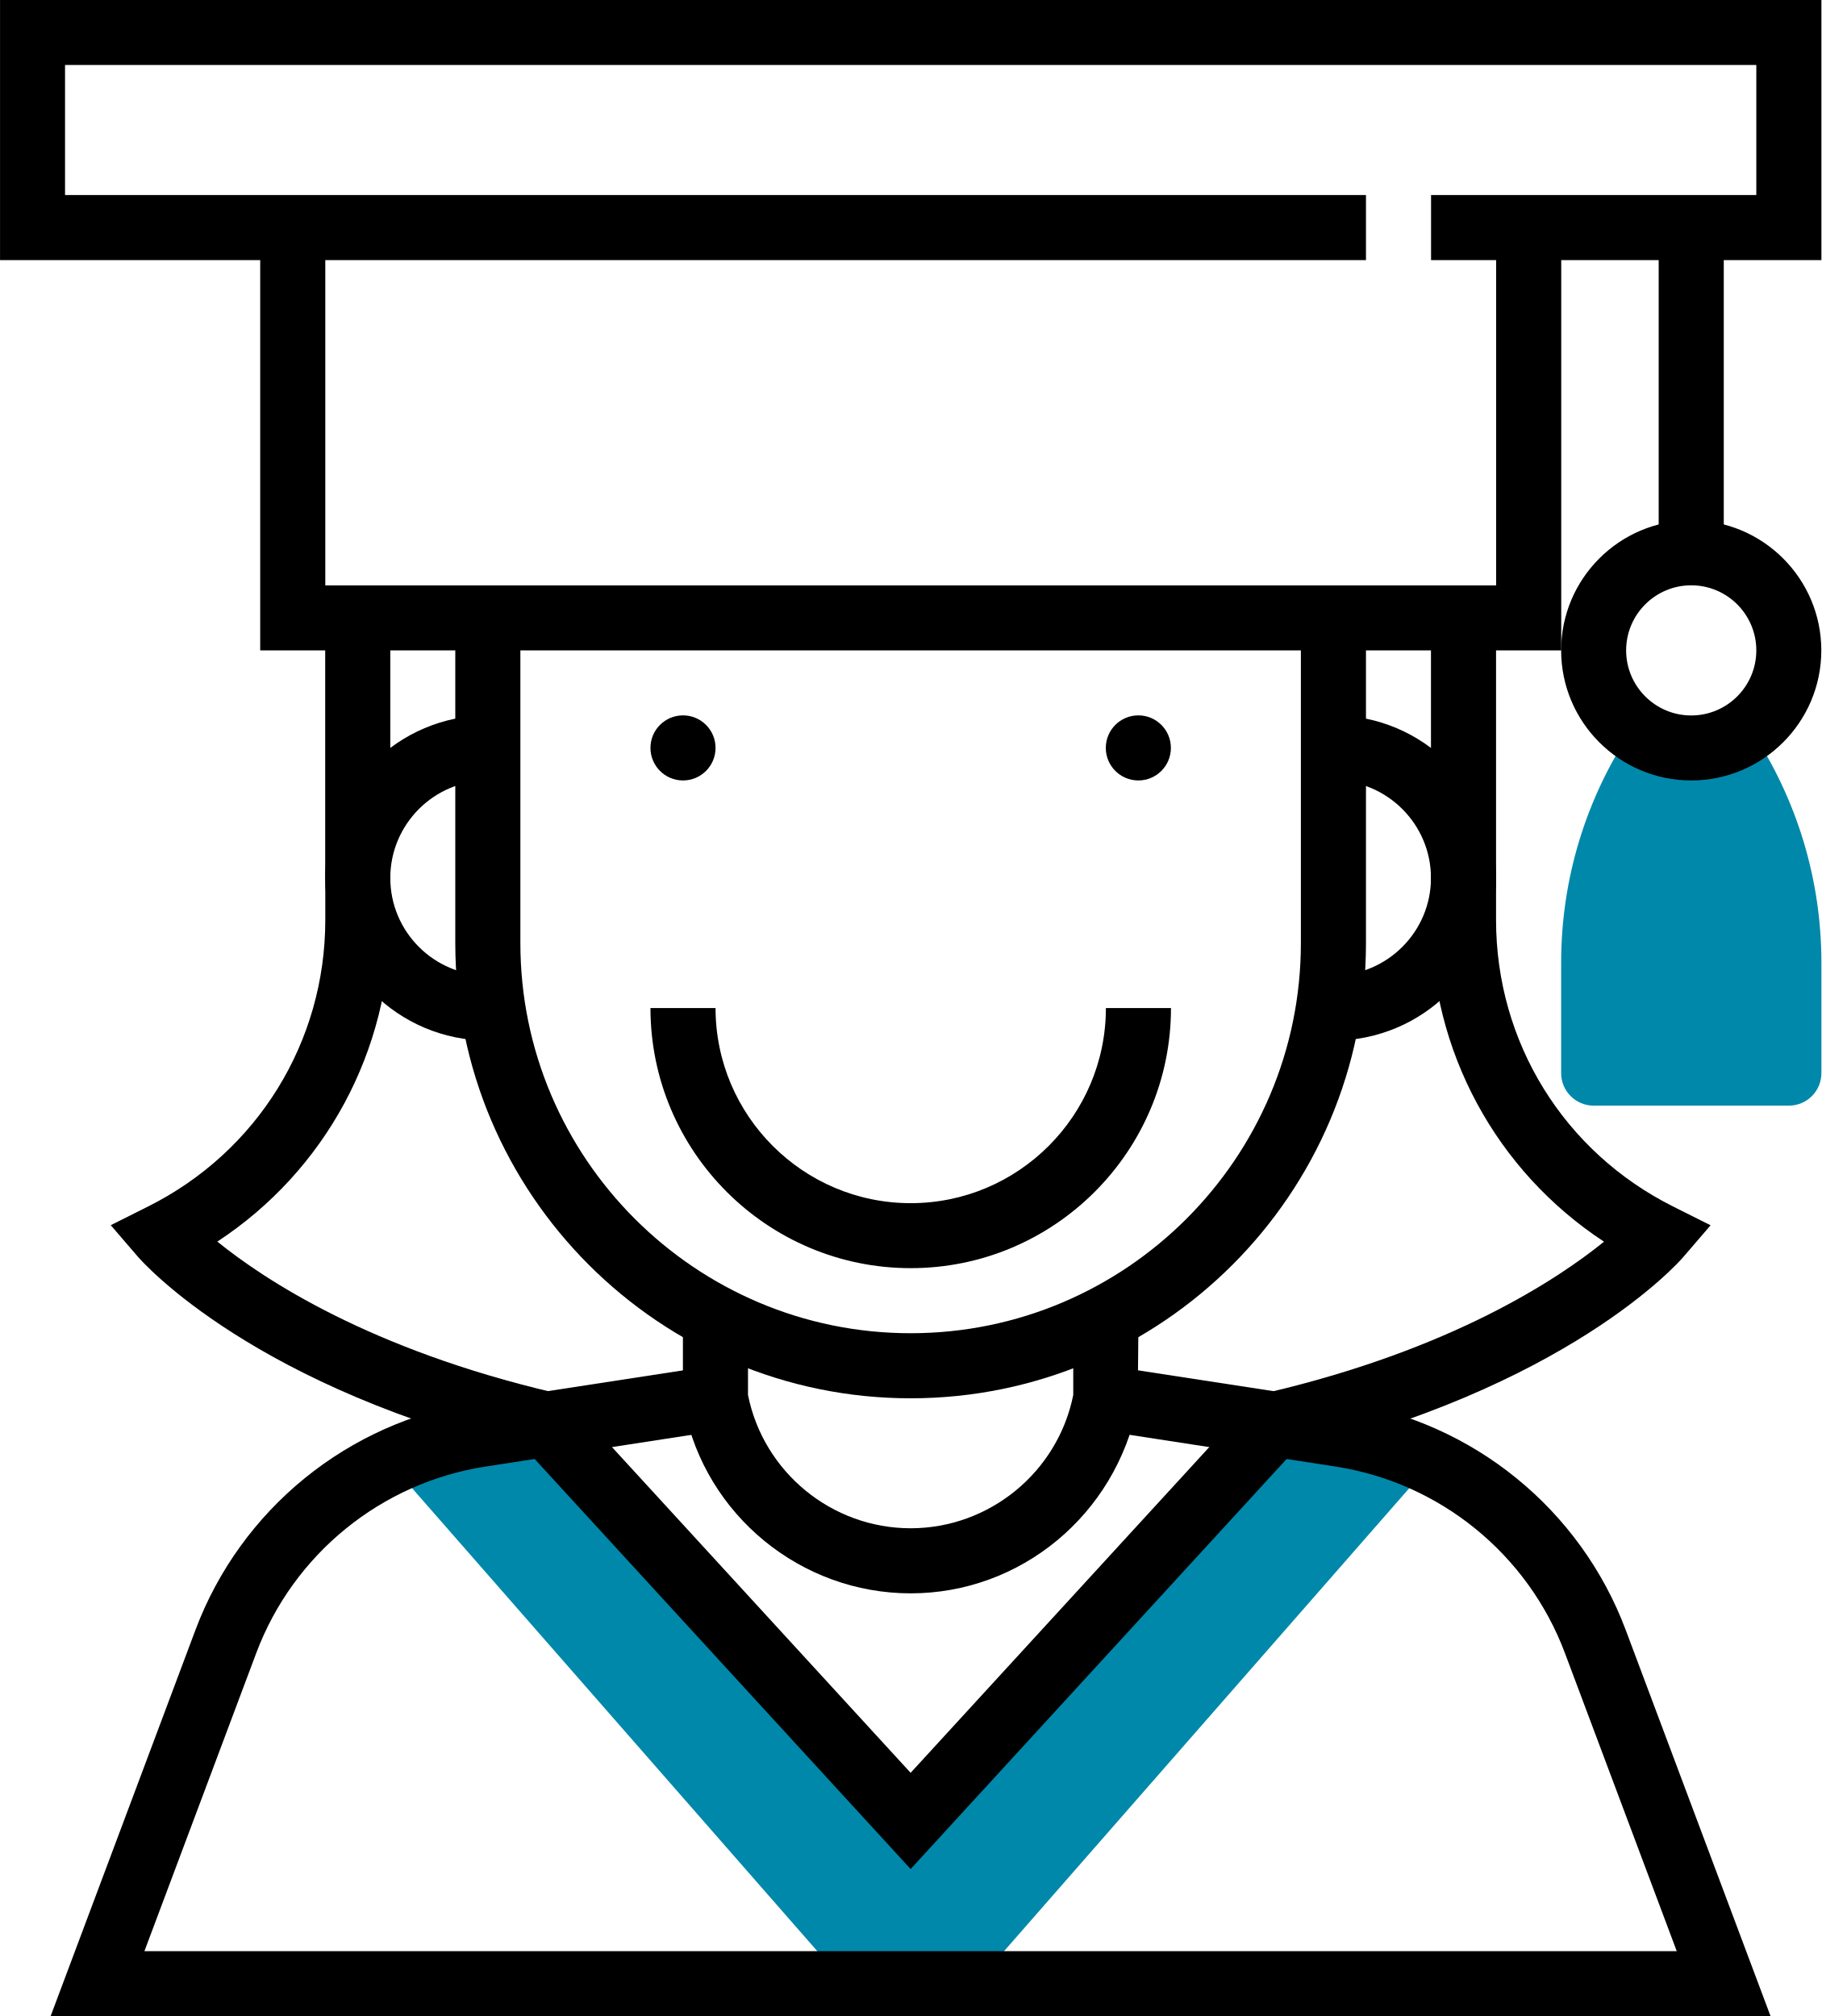
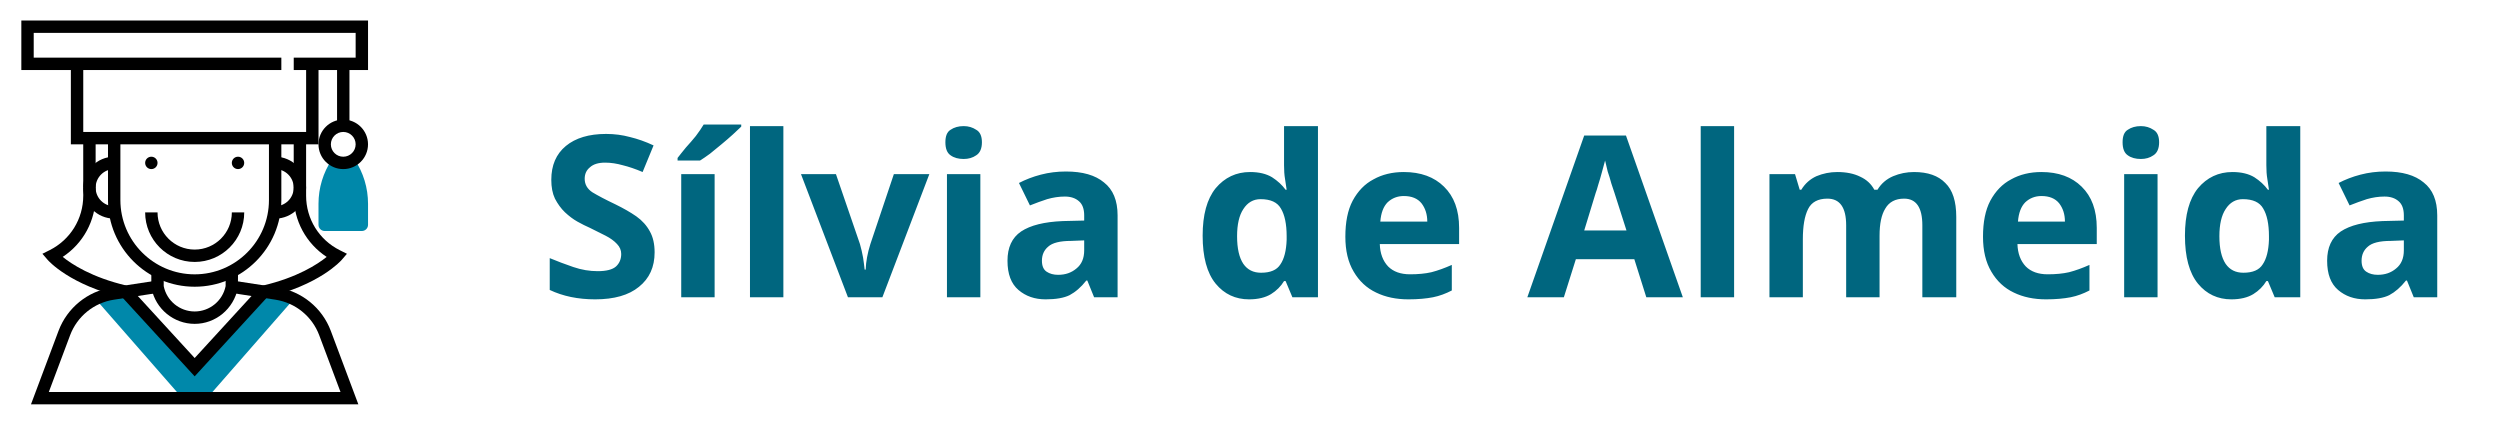
- <svg xmlns="http://www.w3.org/2000/svg" width="10.381mm" height="11.493mm" viewBox="0 0 10.381 11.493" version="1.1" id="svg18613">
+ <svg xmlns="http://www.w3.org/2000/svg" width="74.86mm" height="12.692mm" viewBox="0 0 74.86 12.692" version="1.1" id="svg18613">
  <defs id="defs18607" />
  <g id="layer1" transform="translate(-8.589632,-7.176994)">
-     <g id="g18577" transform="matrix(0.5254838,0,0,0.5254838,-2.261919,-57.50904)">
+     <g id="g18577" transform="matrix(0.5254838,0,0,0.5254838,-1.62312,-56.8949)">
      <path d="m 24.884,138.973 4.939,5.644 h 1.411 l 4.939,-5.644 -1.764,-0.353 -3.881,4.233 -3.881,-4.233 -1.764,0.353" style="fill:#0088aa;fill-opacity:1;fill-rule:nonzero;stroke:none;stroke-width:0.035" id="path1034" />
      <path d="m 39.641,131.016 c -0.108,-0.162 -0.327,-0.206 -0.489,-0.098 -0.101,0.067 -0.155,0.176 -0.157,0.289 -0.002,-0.112 -0.056,-0.222 -0.157,-0.289 -0.163,-0.108 -0.382,-0.065 -0.489,0.098 -0.5,0.751 -0.765,1.624 -0.765,2.526 v 1.198 c 0,0.195 0.158,0.353 0.353,0.353 h 2.117 c 0.195,0 0.353,-0.158 0.353,-0.353 v -1.198 c 0,-0.902 -0.265,-1.775 -0.765,-2.526" style="fill:#0088aa;fill-opacity:1;fill-rule:nonzero;stroke:none;stroke-width:0.035" id="path1036" />
      <path d="M 39.857,144.97 H 21.2 l 1.57,-4.187 c 0.492,-1.312 1.658,-2.26 3.043,-2.473 l 2.545,-0.391 0.107,0.697 -2.545,0.392 c -1.133,0.174 -2.087,0.95 -2.49,2.024 l -1.213,3.234 h 16.621 l -1.213,-3.234 c -0.403,-1.074 -1.357,-1.849 -2.49,-2.024 l -2.545,-0.392 0.107,-0.697 2.545,0.391 c 1.385,0.213 2.551,1.161 3.043,2.473 l 1.57,4.187" style="fill:#000000;fill-opacity:1;fill-rule:nonzero;stroke:none;stroke-width:0.035" id="path1038" />
      <path d="m 30.528,140.384 c -1.19,0 -2.223,-0.847 -2.456,-2.013 l -0.014,-0.103 v -0.706 h 0.706 v 0.67 c 0.168,0.838 0.909,1.446 1.764,1.446 0.854,0 1.596,-0.608 1.764,-1.446 v -0.67 h 0.706 l -0.007,0.775 c -0.24,1.2 -1.273,2.047 -2.462,2.047" style="fill:#000000;fill-opacity:1;fill-rule:nonzero;stroke:none;stroke-width:0.035" id="path1040" />
      <path d="m 30.528,138.268 c -2.723,0 -4.939,-2.215 -4.939,-4.939 v -3.528 h 0.706 v 3.528 c 0,2.334 1.899,4.233 4.233,4.233 2.334,0 4.233,-1.899 4.233,-4.233 v -3.528 h 0.706 v 3.528 c 0,2.723 -2.215,4.939 -4.939,4.939" style="fill:#000000;fill-opacity:1;fill-rule:nonzero;stroke:none;stroke-width:0.035" id="path1042" />
      <path d="m 35.114,134.387 v -0.706 c 0.583,0 1.058,-0.475 1.058,-1.058 0,-0.583 -0.475,-1.058 -1.058,-1.058 v -0.706 c 0.973,0 1.764,0.791 1.764,1.764 0,0.973 -0.791,1.764 -1.764,1.764" style="fill:#000000;fill-opacity:1;fill-rule:nonzero;stroke:none;stroke-width:0.035" id="path1044" />
      <path d="m 25.942,134.387 c -0.973,0 -1.764,-0.791 -1.764,-1.764 0,-0.973 0.791,-1.764 1.764,-1.764 v 0.706 c -0.584,0 -1.058,0.475 -1.058,1.058 0,0.584 0.475,1.058 1.058,1.058 v 0.706" style="fill:#000000;fill-opacity:1;fill-rule:nonzero;stroke:none;stroke-width:0.035" id="path1046" />
      <path d="m 36.878,132.623 h -0.706 v -2.822 h 0.706 v 2.822" style="fill:#000000;fill-opacity:1;fill-rule:nonzero;stroke:none;stroke-width:0.035" id="path1048" />
      <path d="m 24.884,132.623 h -0.706 v -2.822 h 0.706 v 2.822" style="fill:#000000;fill-opacity:1;fill-rule:nonzero;stroke:none;stroke-width:0.035" id="path1050" />
      <path d="m 28.412,131.212 c 0,0.195 -0.158,0.353 -0.353,0.353 -0.195,0 -0.353,-0.158 -0.353,-0.353 0,-0.195 0.158,-0.353 0.353,-0.353 0.195,0 0.353,0.158 0.353,0.353" style="fill:#000000;fill-opacity:1;fill-rule:nonzero;stroke:none;stroke-width:0.035" id="path1052" />
      <path d="m 33.351,131.212 c 0,0.195 -0.158,0.353 -0.353,0.353 -0.195,0 -0.353,-0.158 -0.353,-0.353 0,-0.195 0.158,-0.353 0.353,-0.353 0.195,0 0.353,0.158 0.353,0.353" style="fill:#000000;fill-opacity:1;fill-rule:nonzero;stroke:none;stroke-width:0.035" id="path1054" />
      <path d="m 30.528,136.856 c -1.556,0 -2.822,-1.266 -2.822,-2.822 h 0.706 c 0,1.167 0.949,2.117 2.117,2.117 1.167,0 2.117,-0.949 2.117,-2.117 h 0.706 c 0,1.556 -1.266,2.822 -2.822,2.822" style="fill:#000000;fill-opacity:1;fill-rule:nonzero;stroke:none;stroke-width:0.035" id="path1056" />
      <path d="m 38.995,129.448 c -0.389,0 -0.706,0.316 -0.706,0.706 0,0.389 0.316,0.706 0.706,0.706 0.389,0 0.706,-0.316 0.706,-0.706 0,-0.389 -0.316,-0.706 -0.706,-0.706 z m 0,2.117 c -0.778,0 -1.411,-0.633 -1.411,-1.411 0,-0.778 0.633,-1.411 1.411,-1.411 0.778,0 1.411,0.633 1.411,1.411 0,0.778 -0.633,1.411 -1.411,1.411" style="fill:#000000;fill-opacity:1;fill-rule:nonzero;stroke:none;stroke-width:0.035" id="path1058" />
      <path d="m 40.406,125.92 h -4.233 v -0.706 h 3.528 v -1.411 H 21.356 v 1.411 h 14.111 v 0.706 H 20.651 v -2.822 h 19.756 v 2.822" style="fill:#000000;fill-opacity:1;fill-rule:nonzero;stroke:none;stroke-width:0.035" id="path1060" />
      <path d="m 39.348,129.095 h -0.706 v -3.528 h 0.706 v 3.528" style="fill:#000000;fill-opacity:1;fill-rule:nonzero;stroke:none;stroke-width:0.035" id="path1062" />
      <path d="m 30.528,143.375 -4.141,-4.517 0.52,-0.477 3.621,3.95 3.621,-3.95 0.52,0.477 -4.141,4.517" style="fill:#000000;fill-opacity:1;fill-rule:nonzero;stroke:none;stroke-width:0.035" id="path1064" />
      <path d="M 37.584,130.154 H 23.473 v -4.586 h 0.706 v 3.881 h 12.7 v -3.881 h 0.706 v 4.586" style="fill:#000000;fill-opacity:1;fill-rule:nonzero;stroke:none;stroke-width:0.035" id="path1066" />
      <path d="m 26.494,138.893 c -3.084,-0.723 -4.296,-2.102 -4.347,-2.16 l -0.295,-0.343 0.405,-0.203 c 1.185,-0.593 1.922,-1.784 1.922,-3.109 v -0.456 h 0.706 v 0.456 c 0,1.425 -0.708,2.722 -1.877,3.49 0.512,0.415 1.66,1.171 3.648,1.637 l -0.162,0.687" style="fill:#000000;fill-opacity:1;fill-rule:nonzero;stroke:none;stroke-width:0.035" id="path1068" />
      <path d="m 34.563,138.893 -0.162,-0.687 c 1.988,-0.466 3.135,-1.222 3.648,-1.637 -1.169,-0.768 -1.877,-2.065 -1.877,-3.49 v -0.456 h 0.706 v 0.456 c 0,1.325 0.736,2.516 1.922,3.109 l 0.405,0.203 -0.295,0.343 c -0.05,0.059 -1.263,1.437 -4.347,2.16" style="fill:#000000;fill-opacity:1;fill-rule:nonzero;stroke:none;stroke-width:0.035" id="path1070" />
    </g>
+     <text xml:space="preserve" style="font-size:6.751px;line-height:1.25;font-family:sans-serif;stroke-width:0.253;fill:#00667f;fill-opacity:1;" x="24.737" y="16.077" id="text422">
+       <tspan id="tspan420" x="24.737" y="16.077" style="font-style:normal;font-variant:normal;font-weight:600;font-stretch:normal;font-family:Raleway;-inkscape-font-specification:'Raleway Semi-Bold';stroke-width:0.253;fill:#00667f;fill-opacity:1;">Sílvia de Almeida</tspan>
+     </text>
  </g>
</svg>
